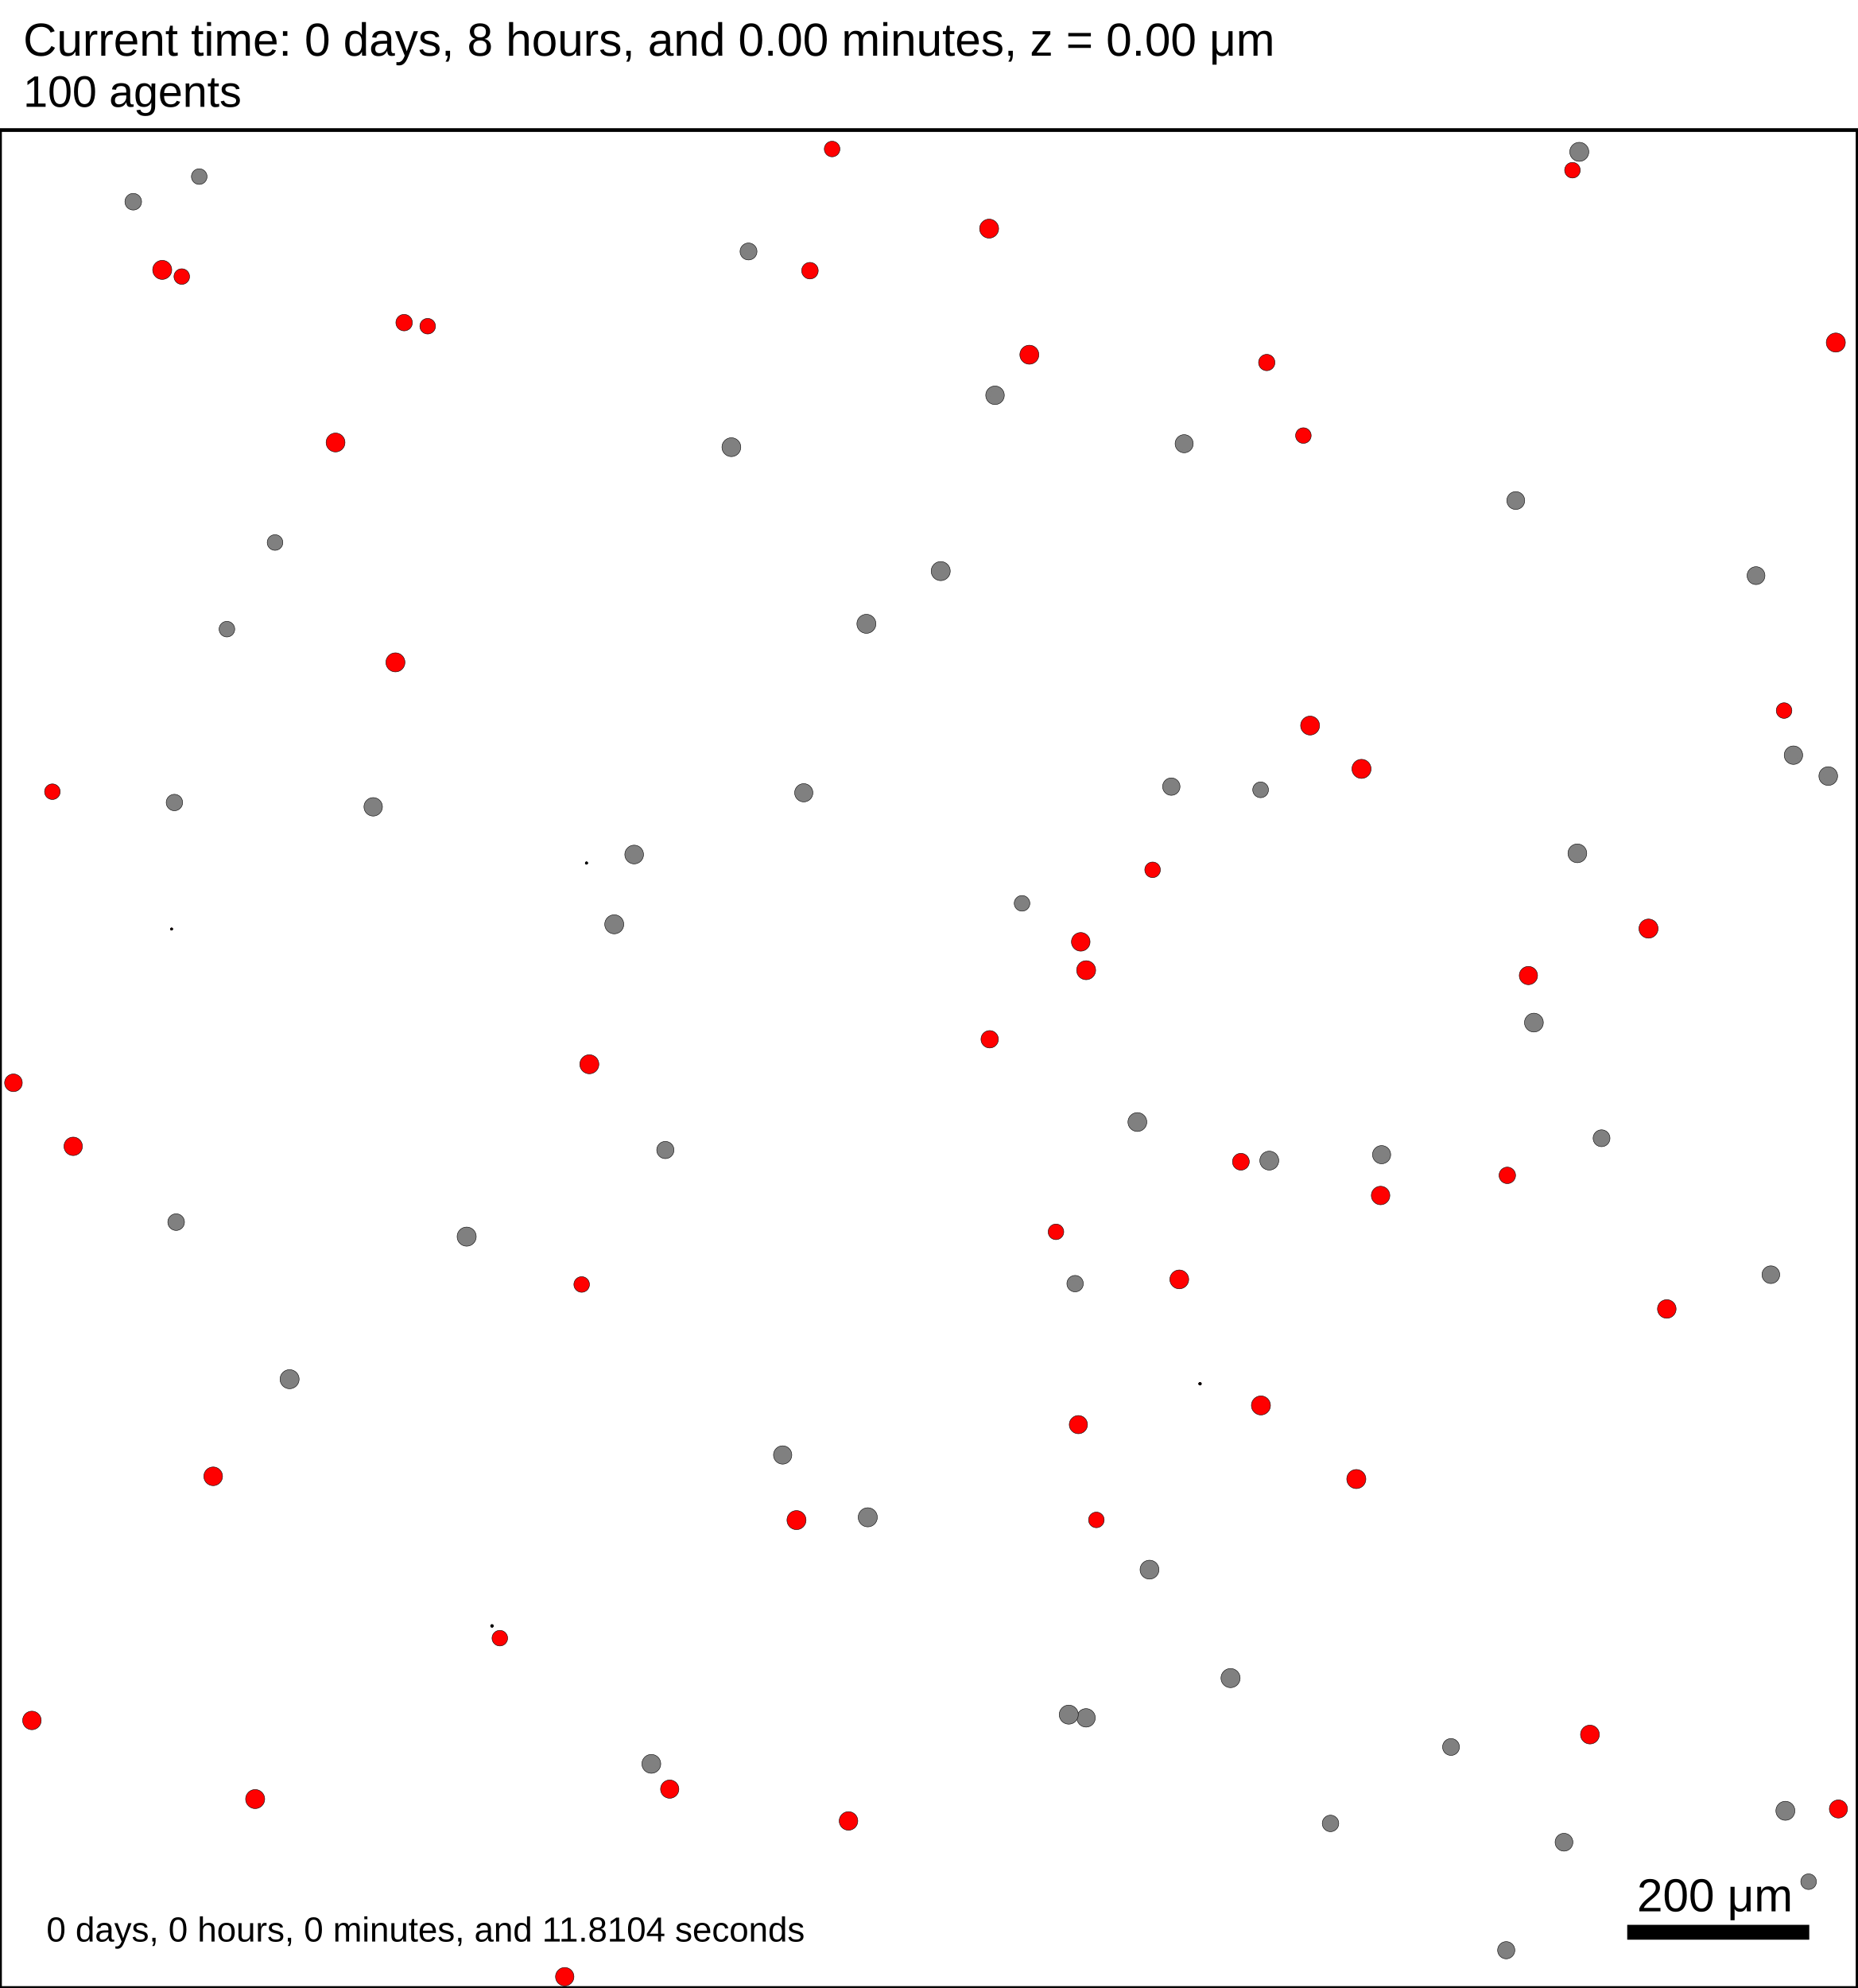
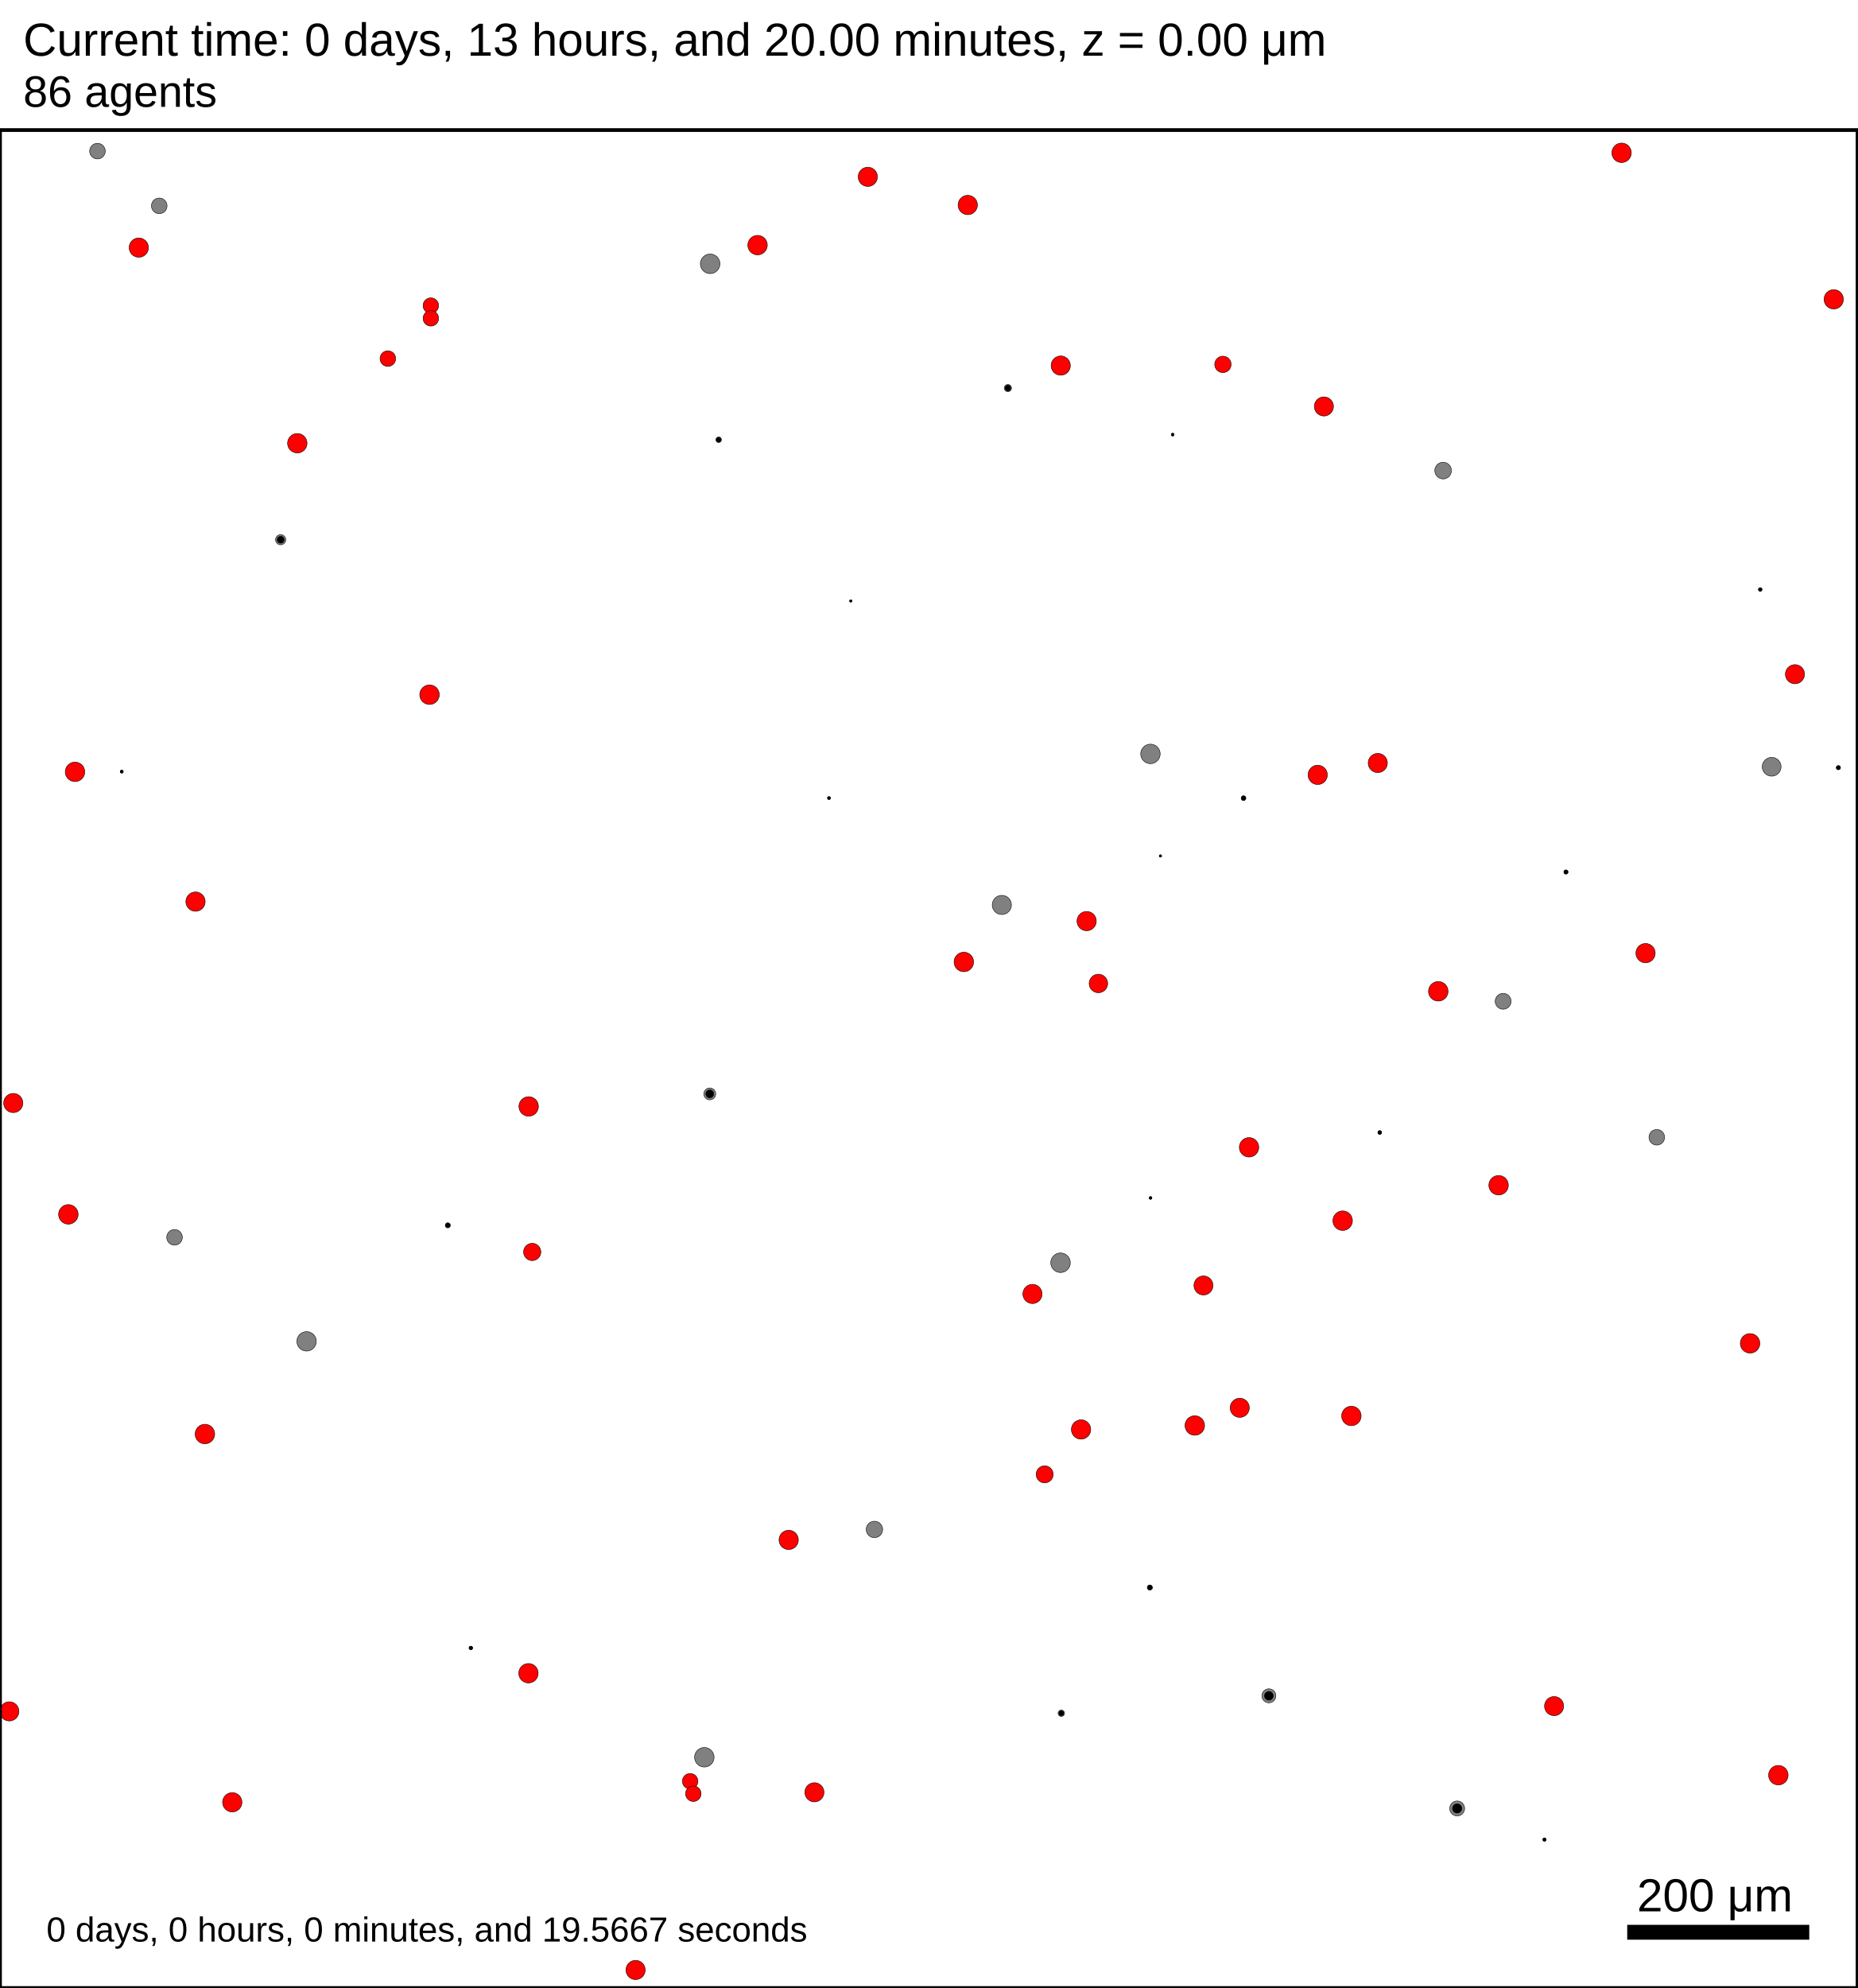
<svg xmlns="http://www.w3.org/2000/svg" version="1.1" width="2000" height="2140" id="svg2">
  <rect x="0" y="0" width="2000" height="2140" stroke-width="4" stroke="white" fill="white" />
  <text x="25" y="60" font-family="Arial" font-size="50" fill="black">
-    Current time: 0 days, 8 hours, and 0.00 minutes, z = 0.00 μm
+    Current time: 0 days, 13 hours, and 20.00 minutes, z = 0.00 μm
  </text>
  <text x="25" y="115" font-family="Arial" font-size="47.5" fill="black">
-    100 agents
+    86 agents
  </text>
  <g id="tissue" transform="translate(0,2140) scale(1,-1)">
    <g id="ECM">
  </g>
    <g id="cells">
      <g id="cell0">
-         <circle cx="1100.41" cy="1167.59" r="8.413" stroke-width="0.5" stroke="black" fill="grey" />
-         <circle cx="1100.41" cy="1167.59" r="5.052" stroke-width="0.5" stroke="grey" fill="grey" />
+         <circle cx="1078.66" cy="1165.88" r="10.325" stroke-width="0.5" stroke="black" fill="grey" />
+         <circle cx="1078.66" cy="1165.88" r="6.24" stroke-width="0.5" stroke="grey" fill="grey" />
      </g>
      <g id="cell1">
-         <circle cx="1698.31" cy="1221.43" r="10.124" stroke-width="0.5" stroke="black" fill="grey" />
-         <circle cx="1698.31" cy="1221.43" r="6.133" stroke-width="0.5" stroke="grey" fill="grey" />
+         <circle cx="1686.02" cy="1201.33" r="2.301" stroke-width="0.5" stroke="black" fill="grey" />
+         <circle cx="1686.02" cy="1201.33" r="2.1" stroke-width="0.5" stroke="black" fill="black" />
      </g>
      <g id="cell2">
-         <circle cx="1071.32" cy="1714.5" r="10" stroke-width="0.5" stroke="black" fill="grey" />
-         <circle cx="1071.32" cy="1714.5" r="6.065" stroke-width="0.5" stroke="grey" fill="grey" />
+         <circle cx="1085.17" cy="1722.26" r="3.88" stroke-width="0.5" stroke="black" fill="grey" />
+         <circle cx="1085.17" cy="1722.26" r="3.086" stroke-width="0.5" stroke="black" fill="black" />
      </g>
      <g id="cell3">
-         <circle cx="1261.13" cy="1293.25" r="9.377" stroke-width="0.5" stroke="black" fill="grey" />
-         <circle cx="1261.13" cy="1293.25" r="5.7" stroke-width="0.5" stroke="grey" fill="grey" />
-       </g>
-       <g id="cell4">
-         <circle cx="842.67" cy="573.789" r="9.865" stroke-width="0.5" stroke="black" fill="grey" />
-         <circle cx="842.67" cy="573.789" r="5.989" stroke-width="0.5" stroke="grey" fill="grey" />
+         <circle cx="1238.66" cy="1328.45" r="10.483" stroke-width="0.5" stroke="black" fill="grey" />
+         <circle cx="1238.66" cy="1328.45" r="6.317" stroke-width="0.5" stroke="grey" fill="grey" />
+       </g>
+       <g id="cell92">
+         <circle cx="1286.42" cy="605.492" r="10.53" stroke-width="0.5" stroke="black" fill="red" />
+         <circle cx="1286.42" cy="605.492" r="6.338" stroke-width="0.5" stroke="red" fill="red" />
      </g>
      <g id="cell5">
-         <circle cx="143.469" cy="1922.85" r="8.968" stroke-width="0.5" stroke="black" fill="grey" />
-         <circle cx="143.469" cy="1922.85" r="5.442" stroke-width="0.5" stroke="grey" fill="grey" />
+         <circle cx="104.936" cy="1977.32" r="8.413" stroke-width="0.5" stroke="black" fill="grey" />
+         <circle cx="104.936" cy="1977.32" r="5.052" stroke-width="0.5" stroke="grey" fill="grey" />
      </g>
      <g id="cell6">
-         <circle cx="716.368" cy="902.056" r="9.273" stroke-width="0.5" stroke="black" fill="grey" />
-         <circle cx="716.368" cy="902.056" r="5.636" stroke-width="0.5" stroke="grey" fill="grey" />
+         <circle cx="764.197" cy="962.468" r="6.41" stroke-width="0.5" stroke="black" fill="grey" />
+         <circle cx="764.197" cy="962.468" r="4.247" stroke-width="0.5" stroke="black" fill="black" />
      </g>
      <g id="cell7">
-         <circle cx="1651.52" cy="1039.22" r="10.151" stroke-width="0.5" stroke="black" fill="grey" />
-         <circle cx="1651.52" cy="1039.22" r="6.148" stroke-width="0.5" stroke="grey" fill="grey" />
+         <circle cx="1618.4" cy="1062.14" r="8.545" stroke-width="0.5" stroke="black" fill="grey" />
+         <circle cx="1618.4" cy="1062.14" r="5.149" stroke-width="0.5" stroke="grey" fill="grey" />
      </g>
      <g id="cell8">
-         <circle cx="1157.55" cy="758.215" r="8.848" stroke-width="0.5" stroke="black" fill="grey" />
-         <circle cx="1157.55" cy="758.215" r="5.363" stroke-width="0.5" stroke="grey" fill="grey" />
+         <circle cx="1141.86" cy="780.703" r="10.527" stroke-width="0.5" stroke="black" fill="grey" />
+         <circle cx="1141.86" cy="780.703" r="6.337" stroke-width="0.5" stroke="grey" fill="grey" />
      </g>
      <g id="cell9">
-         <circle cx="1683.93" cy="156.923" r="9.594" stroke-width="0.5" stroke="black" fill="grey" />
-         <circle cx="1683.93" cy="156.923" r="5.83" stroke-width="0.5" stroke="grey" fill="grey" />
+         <circle cx="1662.9" cy="159.749" r="1.77" stroke-width="0.5" stroke="black" fill="grey" />
+         <circle cx="1662.9" cy="159.749" r="1.716" stroke-width="0.5" stroke="black" fill="black" />
      </g>
      <g id="cell10">
-         <circle cx="187.788" cy="1276.13" r="8.848" stroke-width="0.5" stroke="black" fill="grey" />
-         <circle cx="187.788" cy="1276.13" r="5.363" stroke-width="0.5" stroke="grey" fill="grey" />
+         <circle cx="131.058" cy="1309.42" r="1.631" stroke-width="0.5" stroke="black" fill="grey" />
+         <circle cx="131.058" cy="1309.42" r="1.598" stroke-width="0.5" stroke="black" fill="black" />
      </g>
      <g id="cell11">
-         <circle cx="787.458" cy="1658.63" r="10.151" stroke-width="0.5" stroke="black" fill="grey" />
-         <circle cx="787.458" cy="1658.63" r="6.148" stroke-width="0.5" stroke="grey" fill="grey" />
+         <circle cx="773.771" cy="1666.64" r="3.004" stroke-width="0.5" stroke="black" fill="grey" />
+         <circle cx="773.771" cy="1666.64" r="2.587" stroke-width="0.5" stroke="black" fill="black" />
      </g>
      <g id="cell12">
-         <circle cx="1562.27" cy="259.448" r="9.086" stroke-width="0.5" stroke="black" fill="grey" />
-         <circle cx="1562.27" cy="259.448" r="5.518" stroke-width="0.5" stroke="grey" fill="grey" />
-       </g>
-       <g id="cell13">
-         <circle cx="1700.38" cy="1976.54" r="10.263" stroke-width="0.5" stroke="black" fill="grey" />
-         <circle cx="1700.38" cy="1976.54" r="6.208" stroke-width="0.5" stroke="grey" fill="grey" />
+         <circle cx="1568.9" cy="193.26" r="8.045" stroke-width="0.5" stroke="black" fill="grey" />
+         <circle cx="1568.9" cy="193.26" r="5.008" stroke-width="0.5" stroke="black" fill="black" />
+       </g>
+       <g id="cell96">
+         <circle cx="1548.57" cy="1072.9" r="10.539" stroke-width="0.5" stroke="black" fill="red" />
+         <circle cx="1548.57" cy="1072.9" r="6.342" stroke-width="0.5" stroke="red" fill="red" />
      </g>
      <g id="cell14">
-         <circle cx="1632.01" cy="1601.19" r="9.622" stroke-width="0.5" stroke="black" fill="grey" />
-         <circle cx="1632.01" cy="1601.19" r="5.847" stroke-width="0.5" stroke="grey" fill="grey" />
-       </g>
-       <g id="cell15">
-         <circle cx="1012.85" cy="1525.24" r="10.273" stroke-width="0.5" stroke="black" fill="grey" />
-         <circle cx="1012.85" cy="1525.24" r="6.213" stroke-width="0.5" stroke="grey" fill="grey" />
-       </g>
-       <g id="cell16">
-         <circle cx="244.317" cy="1462.75" r="8.413" stroke-width="0.5" stroke="black" fill="grey" />
-         <circle cx="244.317" cy="1462.75" r="5.052" stroke-width="0.5" stroke="grey" fill="grey" />
-       </g>
-       <g id="cell17">
-         <circle cx="1169.35" cy="290.802" r="9.945" stroke-width="0.5" stroke="black" fill="grey" />
-         <circle cx="1169.35" cy="290.802" r="6.034" stroke-width="0.5" stroke="grey" fill="grey" />
+         <circle cx="1553.78" cy="1633.43" r="8.968" stroke-width="0.5" stroke="black" fill="grey" />
+         <circle cx="1553.78" cy="1633.43" r="5.442" stroke-width="0.5" stroke="grey" fill="grey" />
+       </g>
+       <g id="cell98">
+         <circle cx="1884.27" cy="693.94" r="10.535" stroke-width="0.5" stroke="black" fill="red" />
+         <circle cx="1884.27" cy="693.94" r="6.34" stroke-width="0.5" stroke="red" fill="red" />
+       </g>
+       <g id="cell95">
+         <circle cx="1974.36" cy="1817.79" r="10.431" stroke-width="0.5" stroke="black" fill="red" />
+         <circle cx="1974.36" cy="1817.79" r="6.292" stroke-width="0.5" stroke="red" fill="red" />
+       </g>
+       <g id="cell94">
+         <circle cx="743.081" cy="222.553" r="8.366" stroke-width="0.5" stroke="black" fill="red" />
+         <circle cx="743.081" cy="222.553" r="5.034" stroke-width="0.5" stroke="red" fill="red" />
      </g>
      <g id="cell18">
-         <circle cx="1890.67" cy="1520.36" r="9.622" stroke-width="0.5" stroke="black" fill="grey" />
-         <circle cx="1890.67" cy="1520.36" r="5.847" stroke-width="0.5" stroke="grey" fill="grey" />
+         <circle cx="1895.2" cy="1505.44" r="1.915" stroke-width="0.5" stroke="black" fill="grey" />
+         <circle cx="1895.2" cy="1505.44" r="1.886" stroke-width="0.5" stroke="black" fill="black" />
      </g>
      <g id="cell19">
-         <circle cx="189.649" cy="824.448" r="8.968" stroke-width="0.5" stroke="black" fill="grey" />
-         <circle cx="189.649" cy="824.448" r="5.442" stroke-width="0.5" stroke="grey" fill="grey" />
+         <circle cx="187.929" cy="808.057" r="8.413" stroke-width="0.5" stroke="black" fill="grey" />
+         <circle cx="187.929" cy="808.057" r="5.052" stroke-width="0.5" stroke="grey" fill="grey" />
      </g>
      <g id="cell20">
-         <circle cx="529.729" cy="389.762" r="1.51" stroke-width="0.5" stroke="black" fill="grey" />
-         <circle cx="529.729" cy="389.762" r="1.494" stroke-width="0.5" stroke="black" fill="black" />
+         <circle cx="506.936" cy="366.041" r="1.958" stroke-width="0.5" stroke="black" fill="grey" />
+         <circle cx="506.936" cy="366.041" r="1.865" stroke-width="0.5" stroke="black" fill="black" />
      </g>
      <g id="cell21">
-         <circle cx="1487.54" cy="897.042" r="9.799" stroke-width="0.5" stroke="black" fill="grey" />
-         <circle cx="1487.54" cy="897.042" r="5.951" stroke-width="0.5" stroke="grey" fill="grey" />
+         <circle cx="1485.56" cy="920.913" r="2.035" stroke-width="0.5" stroke="black" fill="grey" />
+         <circle cx="1485.56" cy="920.913" r="1.984" stroke-width="0.5" stroke="black" fill="black" />
      </g>
      <g id="cell22">
-         <circle cx="1150.72" cy="294.266" r="10.263" stroke-width="0.5" stroke="black" fill="grey" />
-         <circle cx="1150.72" cy="294.266" r="6.208" stroke-width="0.5" stroke="grey" fill="grey" />
-       </g>
-       <g id="cell23">
-         <circle cx="682.796" cy="1220.14" r="10.081" stroke-width="0.5" stroke="black" fill="grey" />
-         <circle cx="682.796" cy="1220.14" r="6.11" stroke-width="0.5" stroke="grey" fill="grey" />
+         <circle cx="1142.7" cy="295.776" r="3.457" stroke-width="0.5" stroke="black" fill="grey" />
+         <circle cx="1142.7" cy="295.776" r="2.663" stroke-width="0.5" stroke="black" fill="black" />
+       </g>
+       <g id="cell90">
+         <circle cx="1182.64" cy="1081.33" r="9.982" stroke-width="0.5" stroke="black" fill="red" />
+         <circle cx="1182.64" cy="1081.33" r="6.055" stroke-width="0.5" stroke="red" fill="red" />
      </g>
      <g id="cell24">
-         <circle cx="1237.65" cy="450.336" r="10.176" stroke-width="0.5" stroke="black" fill="grey" />
-         <circle cx="1237.65" cy="450.336" r="6.162" stroke-width="0.5" stroke="grey" fill="grey" />
+         <circle cx="1238.02" cy="431.104" r="2.801" stroke-width="0.5" stroke="black" fill="grey" />
+         <circle cx="1238.02" cy="431.104" r="2.551" stroke-width="0.5" stroke="black" fill="black" />
      </g>
      <g id="cell25">
-         <circle cx="805.919" cy="1869.3" r="9.125" stroke-width="0.5" stroke="black" fill="grey" />
-         <circle cx="805.919" cy="1869.3" r="5.543" stroke-width="0.5" stroke="grey" fill="grey" />
-       </g>
-       <g id="cell26">
-         <circle cx="1366.62" cy="890.638" r="10.2" stroke-width="0.5" stroke="black" fill="grey" />
-         <circle cx="1366.62" cy="890.638" r="6.174" stroke-width="0.5" stroke="grey" fill="grey" />
+         <circle cx="764.596" cy="1856.02" r="10.537" stroke-width="0.5" stroke="black" fill="grey" />
+         <circle cx="764.596" cy="1856.02" r="6.341" stroke-width="0.5" stroke="grey" fill="grey" />
+       </g>
+       <g id="cell93">
+         <circle cx="463.877" cy="1811.01" r="8.366" stroke-width="0.5" stroke="black" fill="red" />
+         <circle cx="463.877" cy="1811.01" r="5.034" stroke-width="0.5" stroke="red" fill="red" />
      </g>
      <g id="cell27">
-         <circle cx="1224.59" cy="932.168" r="10.163" stroke-width="0.5" stroke="black" fill="grey" />
-         <circle cx="1224.59" cy="932.168" r="6.155" stroke-width="0.5" stroke="grey" fill="grey" />
-       </g>
-       <g id="cell28">
-         <circle cx="1432.53" cy="177.163" r="8.888" stroke-width="0.5" stroke="black" fill="grey" />
-         <circle cx="1432.53" cy="177.163" r="5.39" stroke-width="0.5" stroke="grey" fill="grey" />
+         <circle cx="1238.77" cy="850.47" r="1.453" stroke-width="0.5" stroke="black" fill="grey" />
+         <circle cx="1238.77" cy="850.47" r="1.448" stroke-width="0.5" stroke="black" fill="black" />
+       </g>
+       <g id="cell89">
+         <circle cx="210.516" cy="1169.44" r="10.41" stroke-width="0.5" stroke="black" fill="red" />
+         <circle cx="210.516" cy="1169.44" r="6.282" stroke-width="0.5" stroke="red" fill="red" />
      </g>
      <g id="cell29">
-         <circle cx="1930.97" cy="1327.09" r="9.945" stroke-width="0.5" stroke="black" fill="grey" />
-         <circle cx="1930.97" cy="1327.09" r="6.034" stroke-width="0.5" stroke="grey" fill="grey" />
+         <circle cx="1907.52" cy="1314.61" r="10.124" stroke-width="0.5" stroke="black" fill="grey" />
+         <circle cx="1907.52" cy="1314.61" r="6.133" stroke-width="0.5" stroke="grey" fill="grey" />
      </g>
      <g id="cell30">
-         <circle cx="1324.91" cy="333.613" r="10.308" stroke-width="0.5" stroke="black" fill="grey" />
-         <circle cx="1324.91" cy="333.613" r="6.231" stroke-width="0.5" stroke="grey" fill="grey" />
+         <circle cx="1366.18" cy="314.534" r="7.531" stroke-width="0.5" stroke="black" fill="grey" />
+         <circle cx="1366.18" cy="314.534" r="4.731" stroke-width="0.5" stroke="black" fill="black" />
      </g>
      <g id="cell31">
-         <circle cx="701.269" cy="241.287" r="10.163" stroke-width="0.5" stroke="black" fill="grey" />
-         <circle cx="701.269" cy="241.287" r="6.155" stroke-width="0.5" stroke="grey" fill="grey" />
-       </g>
-       <g id="cell32">
-         <circle cx="631.476" cy="1210.96" r="1.331" stroke-width="0.5" stroke="black" fill="grey" />
-         <circle cx="631.476" cy="1210.96" r="1.322" stroke-width="0.5" stroke="black" fill="black" />
-       </g>
-       <g id="cell33">
-         <circle cx="661.354" cy="1145.03" r="10.253" stroke-width="0.5" stroke="black" fill="grey" />
-         <circle cx="661.354" cy="1145.03" r="6.203" stroke-width="0.5" stroke="grey" fill="grey" />
+         <circle cx="758.339" cy="248.38" r="10.507" stroke-width="0.5" stroke="black" fill="grey" />
+         <circle cx="758.339" cy="248.38" r="6.328" stroke-width="0.5" stroke="grey" fill="grey" />
+       </g>
+       <g id="cell86">
+         <circle cx="573.021" cy="792.33" r="9.308" stroke-width="0.5" stroke="black" fill="red" />
+         <circle cx="573.021" cy="792.33" r="5.657" stroke-width="0.5" stroke="red" fill="red" />
+       </g>
+       <g id="cell88">
+         <circle cx="250.078" cy="199.91" r="10.431" stroke-width="0.5" stroke="black" fill="red" />
+         <circle cx="250.078" cy="199.91" r="6.292" stroke-width="0.5" stroke="red" fill="red" />
      </g>
      <g id="cell34">
-         <circle cx="865.394" cy="1286.61" r="9.822" stroke-width="0.5" stroke="black" fill="grey" />
-         <circle cx="865.394" cy="1286.61" r="5.964" stroke-width="0.5" stroke="grey" fill="grey" />
-       </g>
-       <g id="cell35">
-         <circle cx="1922.29" cy="190.77" r="10.233" stroke-width="0.5" stroke="black" fill="grey" />
-         <circle cx="1922.29" cy="190.77" r="6.192" stroke-width="0.5" stroke="grey" fill="grey" />
-       </g>
-       <g id="cell36">
-         <circle cx="401.815" cy="1271.48" r="9.945" stroke-width="0.5" stroke="black" fill="grey" />
-         <circle cx="401.815" cy="1271.48" r="6.034" stroke-width="0.5" stroke="grey" fill="grey" />
+         <circle cx="892.533" cy="1280.93" r="1.588" stroke-width="0.5" stroke="black" fill="grey" />
+         <circle cx="892.533" cy="1280.93" r="1.571" stroke-width="0.5" stroke="black" fill="black" />
+       </g>
+       <g id="cell91">
+         <circle cx="80.763" cy="1309.13" r="10.521" stroke-width="0.5" stroke="black" fill="red" />
+         <circle cx="80.763" cy="1309.13" r="6.334" stroke-width="0.5" stroke="red" fill="red" />
+       </g>
+       <g id="cell87">
+         <circle cx="1445.62" cy="825.981" r="10.53" stroke-width="0.5" stroke="black" fill="red" />
+         <circle cx="1445.62" cy="825.981" r="6.338" stroke-width="0.5" stroke="red" fill="red" />
      </g>
      <g id="cell37">
-         <circle cx="1968.44" cy="1304.58" r="10.081" stroke-width="0.5" stroke="black" fill="grey" />
-         <circle cx="1968.44" cy="1304.58" r="6.11" stroke-width="0.5" stroke="grey" fill="grey" />
+         <circle cx="1979.36" cy="1313.64" r="2.248" stroke-width="0.5" stroke="black" fill="grey" />
+         <circle cx="1979.36" cy="1313.64" r="2.173" stroke-width="0.5" stroke="black" fill="black" />
      </g>
      <g id="cell38">
-         <circle cx="502.451" cy="808.834" r="10.291" stroke-width="0.5" stroke="black" fill="grey" />
-         <circle cx="502.451" cy="808.834" r="6.222" stroke-width="0.5" stroke="grey" fill="grey" />
+         <circle cx="482.131" cy="820.979" r="2.738" stroke-width="0.5" stroke="black" fill="grey" />
+         <circle cx="482.131" cy="820.979" r="2.531" stroke-width="0.5" stroke="black" fill="black" />
      </g>
      <g id="cell39">
-         <circle cx="934.311" cy="506.681" r="10.3" stroke-width="0.5" stroke="black" fill="grey" />
-         <circle cx="934.311" cy="506.681" r="6.227" stroke-width="0.5" stroke="grey" fill="grey" />
+         <circle cx="941.484" cy="493.613" r="8.848" stroke-width="0.5" stroke="black" fill="grey" />
+         <circle cx="941.484" cy="493.613" r="5.363" stroke-width="0.5" stroke="grey" fill="grey" />
      </g>
      <g id="cell40">
-         <circle cx="311.803" cy="655.356" r="10.273" stroke-width="0.5" stroke="black" fill="grey" />
-         <circle cx="311.803" cy="655.356" r="6.213" stroke-width="0.5" stroke="grey" fill="grey" />
+         <circle cx="330.083" cy="696.086" r="10.457" stroke-width="0.5" stroke="black" fill="grey" />
+         <circle cx="330.083" cy="696.086" r="6.305" stroke-width="0.5" stroke="grey" fill="grey" />
      </g>
      <g id="cell41">
-         <circle cx="1357.27" cy="1289.8" r="8.483" stroke-width="0.5" stroke="black" fill="grey" />
-         <circle cx="1357.27" cy="1289.8" r="5.103" stroke-width="0.5" stroke="grey" fill="grey" />
+         <circle cx="1338.88" cy="1280.85" r="2.551" stroke-width="0.5" stroke="black" fill="grey" />
+         <circle cx="1338.88" cy="1280.85" r="2.408" stroke-width="0.5" stroke="black" fill="black" />
      </g>
      <g id="cell42">
-         <circle cx="296.111" cy="1556.01" r="8.413" stroke-width="0.5" stroke="black" fill="grey" />
-         <circle cx="296.111" cy="1556.01" r="5.052" stroke-width="0.5" stroke="grey" fill="grey" />
-       </g>
-       <g id="cell43">
-         <circle cx="1906.63" cy="767.855" r="9.536" stroke-width="0.5" stroke="black" fill="grey" />
-         <circle cx="1906.63" cy="767.855" r="5.796" stroke-width="0.5" stroke="grey" fill="grey" />
-       </g>
-       <g id="cell44">
-         <circle cx="1621.72" cy="40.677" r="9.273" stroke-width="0.5" stroke="black" fill="grey" />
-         <circle cx="1621.72" cy="40.677" r="5.636" stroke-width="0.5" stroke="grey" fill="grey" />
+         <circle cx="302.177" cy="1559.02" r="5.489" stroke-width="0.5" stroke="black" fill="grey" />
+         <circle cx="302.177" cy="1559.02" r="3.731" stroke-width="0.5" stroke="black" fill="black" />
+       </g>
+       <g id="cell84">
+         <circle cx="14.282" cy="952.652" r="10.354" stroke-width="0.5" stroke="black" fill="red" />
+         <circle cx="14.282" cy="952.652" r="6.255" stroke-width="0.5" stroke="red" fill="red" />
+       </g>
+       <g id="cell85">
+         <circle cx="1418.75" cy="1305.89" r="10.416" stroke-width="0.5" stroke="black" fill="red" />
+         <circle cx="1418.75" cy="1305.89" r="6.285" stroke-width="0.5" stroke="red" fill="red" />
      </g>
      <g id="cell45">
-         <circle cx="1274.96" cy="1662.36" r="9.752" stroke-width="0.5" stroke="black" fill="grey" />
-         <circle cx="1274.96" cy="1662.36" r="5.923" stroke-width="0.5" stroke="grey" fill="grey" />
+         <circle cx="1262.55" cy="1672.15" r="1.494" stroke-width="0.5" stroke="black" fill="grey" />
+         <circle cx="1262.55" cy="1672.15" r="1.484" stroke-width="0.5" stroke="black" fill="black" />
      </g>
      <g id="cell46">
-         <circle cx="214.518" cy="1949.91" r="8.413" stroke-width="0.5" stroke="black" fill="grey" />
-         <circle cx="214.518" cy="1949.91" r="5.052" stroke-width="0.5" stroke="grey" fill="grey" />
+         <circle cx="171.458" cy="1918.41" r="8.413" stroke-width="0.5" stroke="black" fill="grey" />
+         <circle cx="171.458" cy="1918.41" r="5.052" stroke-width="0.5" stroke="grey" fill="grey" />
      </g>
      <g id="cell47">
-         <circle cx="1724.35" cy="914.727" r="9.086" stroke-width="0.5" stroke="black" fill="grey" />
-         <circle cx="1724.35" cy="914.727" r="5.518" stroke-width="0.5" stroke="grey" fill="grey" />
-       </g>
-       <g id="cell48">
-         <circle cx="1947.29" cy="114.442" r="8.413" stroke-width="0.5" stroke="black" fill="grey" />
-         <circle cx="1947.29" cy="114.442" r="5.052" stroke-width="0.5" stroke="grey" fill="grey" />
+         <circle cx="1783.83" cy="915.755" r="8.413" stroke-width="0.5" stroke="black" fill="grey" />
+         <circle cx="1783.83" cy="915.755" r="5.052" stroke-width="0.5" stroke="grey" fill="grey" />
+       </g>
+       <g id="cell97">
+         <circle cx="876.865" cy="210.652" r="10.332" stroke-width="0.5" stroke="black" fill="red" />
+         <circle cx="876.865" cy="210.652" r="6.244" stroke-width="0.5" stroke="red" fill="red" />
      </g>
      <g id="cell49">
-         <circle cx="932.838" cy="1468.48" r="10.243" stroke-width="0.5" stroke="black" fill="grey" />
-         <circle cx="932.838" cy="1468.48" r="6.197" stroke-width="0.5" stroke="grey" fill="grey" />
+         <circle cx="916.039" cy="1493.1" r="1.251" stroke-width="0.5" stroke="black" fill="grey" />
+         <circle cx="916.039" cy="1493.1" r="1.245" stroke-width="0.5" stroke="black" fill="black" />
      </g>
      <g id="cell50">
-         <circle cx="78.818" cy="906.031" r="9.945" stroke-width="0.5" stroke="black" fill="red" />
-         <circle cx="78.818" cy="906.031" r="6.034" stroke-width="0.5" stroke="red" fill="red" />
+         <circle cx="73.603" cy="832.785" r="10.537" stroke-width="0.5" stroke="black" fill="red" />
+         <circle cx="73.603" cy="832.785" r="6.341" stroke-width="0.5" stroke="red" fill="red" />
      </g>
      <g id="cell51">
-         <circle cx="1979.38" cy="192.716" r="9.776" stroke-width="0.5" stroke="black" fill="red" />
-         <circle cx="1979.38" cy="192.716" r="5.937" stroke-width="0.5" stroke="red" fill="red" />
+         <circle cx="1914.71" cy="229.085" r="10.525" stroke-width="0.5" stroke="black" fill="red" />
+         <circle cx="1914.71" cy="229.085" r="6.336" stroke-width="0.5" stroke="red" fill="red" />
      </g>
      <g id="cell52">
-         <circle cx="634.544" cy="994.368" r="10.273" stroke-width="0.5" stroke="black" fill="red" />
-         <circle cx="634.544" cy="994.368" r="6.213" stroke-width="0.5" stroke="red" fill="red" />
+         <circle cx="569.221" cy="948.95" r="10.507" stroke-width="0.5" stroke="black" fill="red" />
+         <circle cx="569.221" cy="948.95" r="6.328" stroke-width="0.5" stroke="red" fill="red" />
      </g>
      <g id="cell53">
-         <circle cx="1357.61" cy="627.104" r="10.282" stroke-width="0.5" stroke="black" fill="red" />
-         <circle cx="1357.61" cy="627.104" r="6.218" stroke-width="0.5" stroke="red" fill="red" />
+         <circle cx="1334.81" cy="624.558" r="10.332" stroke-width="0.5" stroke="black" fill="red" />
+         <circle cx="1334.81" cy="624.558" r="6.244" stroke-width="0.5" stroke="red" fill="red" />
      </g>
      <g id="cell54">
-         <circle cx="872.052" cy="1848.63" r="8.928" stroke-width="0.5" stroke="black" fill="red" />
-         <circle cx="872.052" cy="1848.63" r="5.416" stroke-width="0.5" stroke="red" fill="red" />
+         <circle cx="815.646" cy="1876.14" r="10.507" stroke-width="0.5" stroke="black" fill="red" />
+         <circle cx="815.646" cy="1876.14" r="6.328" stroke-width="0.5" stroke="red" fill="red" />
      </g>
      <g id="cell55">
-         <circle cx="425.748" cy="1426.99" r="10.273" stroke-width="0.5" stroke="black" fill="red" />
-         <circle cx="425.748" cy="1426.99" r="6.213" stroke-width="0.5" stroke="red" fill="red" />
+         <circle cx="462.454" cy="1392.18" r="10.537" stroke-width="0.5" stroke="black" fill="red" />
+         <circle cx="462.454" cy="1392.18" r="6.341" stroke-width="0.5" stroke="red" fill="red" />
      </g>
      <g id="cell56">
-         <circle cx="1108.28" cy="1758.18" r="10.243" stroke-width="0.5" stroke="black" fill="red" />
-         <circle cx="1108.28" cy="1758.18" r="6.197" stroke-width="0.5" stroke="red" fill="red" />
+         <circle cx="1142.07" cy="1746.45" r="10.381" stroke-width="0.5" stroke="black" fill="red" />
+         <circle cx="1142.07" cy="1746.45" r="6.268" stroke-width="0.5" stroke="red" fill="red" />
      </g>
      <g id="cell57">
-         <circle cx="1065.58" cy="1021.27" r="9.377" stroke-width="0.5" stroke="black" fill="red" />
-         <circle cx="1065.58" cy="1021.27" r="5.7" stroke-width="0.5" stroke="red" fill="red" />
-       </g>
-       <g id="cell58">
-         <circle cx="195.708" cy="1842.28" r="8.413" stroke-width="0.5" stroke="black" fill="red" />
-         <circle cx="195.708" cy="1842.28" r="5.052" stroke-width="0.5" stroke="red" fill="red" />
+         <circle cx="1037.75" cy="1104.49" r="10.533" stroke-width="0.5" stroke="black" fill="red" />
+         <circle cx="1037.75" cy="1104.49" r="6.339" stroke-width="0.5" stroke="red" fill="red" />
+       </g>
+       <g id="cell99">
+         <circle cx="934.362" cy="1949.66" r="10.375" stroke-width="0.5" stroke="black" fill="red" />
+         <circle cx="934.362" cy="1949.66" r="6.265" stroke-width="0.5" stroke="red" fill="red" />
      </g>
      <g id="cell59">
-         <circle cx="174.662" cy="1849.49" r="10.282" stroke-width="0.5" stroke="black" fill="red" />
-         <circle cx="174.662" cy="1849.49" r="6.218" stroke-width="0.5" stroke="red" fill="red" />
+         <circle cx="149.447" cy="1873.46" r="10.41" stroke-width="0.5" stroke="black" fill="red" />
+         <circle cx="149.447" cy="1873.46" r="6.282" stroke-width="0.5" stroke="red" fill="red" />
      </g>
      <g id="cell60">
-         <circle cx="608.039" cy="12.18" r="9.926" stroke-width="0.5" stroke="black" fill="red" />
-         <circle cx="608.039" cy="12.18" r="6.024" stroke-width="0.5" stroke="red" fill="red" />
+         <circle cx="684.321" cy="19.414" r="10.375" stroke-width="0.5" stroke="black" fill="red" />
+         <circle cx="684.321" cy="19.414" r="6.265" stroke-width="0.5" stroke="red" fill="red" />
      </g>
      <g id="cell61">
-         <circle cx="1711.86" cy="272.827" r="10.163" stroke-width="0.5" stroke="black" fill="red" />
-         <circle cx="1711.86" cy="272.827" r="6.155" stroke-width="0.5" stroke="red" fill="red" />
+         <circle cx="1673.28" cy="303.432" r="10.325" stroke-width="0.5" stroke="black" fill="red" />
+         <circle cx="1673.28" cy="303.432" r="6.24" stroke-width="0.5" stroke="red" fill="red" />
      </g>
      <g id="cell62">
-         <circle cx="1403.32" cy="1671.13" r="8.413" stroke-width="0.5" stroke="black" fill="red" />
-         <circle cx="1403.32" cy="1671.13" r="5.052" stroke-width="0.5" stroke="red" fill="red" />
+         <circle cx="1425.42" cy="1702.47" r="10.317" stroke-width="0.5" stroke="black" fill="red" />
+         <circle cx="1425.42" cy="1702.47" r="6.236" stroke-width="0.5" stroke="red" fill="red" />
      </g>
      <g id="cell63">
-         <circle cx="538.151" cy="376.595" r="8.413" stroke-width="0.5" stroke="black" fill="red" />
-         <circle cx="538.151" cy="376.595" r="5.052" stroke-width="0.5" stroke="red" fill="red" />
+         <circle cx="568.985" cy="338.841" r="10.473" stroke-width="0.5" stroke="black" fill="red" />
+         <circle cx="568.985" cy="338.841" r="6.312" stroke-width="0.5" stroke="red" fill="red" />
      </g>
      <g id="cell64">
-         <circle cx="1163.62" cy="1126.15" r="10.034" stroke-width="0.5" stroke="black" fill="red" />
-         <circle cx="1163.62" cy="1126.15" r="6.084" stroke-width="0.5" stroke="red" fill="red" />
+         <circle cx="1169.98" cy="1148.48" r="10.405" stroke-width="0.5" stroke="black" fill="red" />
+         <circle cx="1169.98" cy="1148.48" r="6.28" stroke-width="0.5" stroke="red" fill="red" />
      </g>
      <g id="cell65">
-         <circle cx="361.276" cy="1663.67" r="10.188" stroke-width="0.5" stroke="black" fill="red" />
-         <circle cx="361.276" cy="1663.67" r="6.168" stroke-width="0.5" stroke="red" fill="red" />
+         <circle cx="320.097" cy="1662.87" r="10.486" stroke-width="0.5" stroke="black" fill="red" />
+         <circle cx="320.097" cy="1662.87" r="6.319" stroke-width="0.5" stroke="red" fill="red" />
      </g>
      <g id="cell66">
-         <circle cx="34.359" cy="288.019" r="10" stroke-width="0.5" stroke="black" fill="red" />
-         <circle cx="34.359" cy="288.019" r="6.065" stroke-width="0.5" stroke="red" fill="red" />
+         <circle cx="10.036" cy="297.779" r="10.347" stroke-width="0.5" stroke="black" fill="red" />
+         <circle cx="10.036" cy="297.779" r="6.251" stroke-width="0.5" stroke="red" fill="red" />
      </g>
      <g id="cell67">
-         <circle cx="1180.44" cy="503.888" r="8.413" stroke-width="0.5" stroke="black" fill="red" />
-         <circle cx="1180.44" cy="503.888" r="5.052" stroke-width="0.5" stroke="red" fill="red" />
+         <circle cx="1124.78" cy="552.923" r="9.2" stroke-width="0.5" stroke="black" fill="red" />
+         <circle cx="1124.78" cy="552.923" r="5.59" stroke-width="0.5" stroke="red" fill="red" />
      </g>
      <g id="cell68">
-         <circle cx="1460.32" cy="547.857" r="10.3" stroke-width="0.5" stroke="black" fill="red" />
-         <circle cx="1460.32" cy="547.857" r="6.227" stroke-width="0.5" stroke="red" fill="red" />
+         <circle cx="1455.02" cy="615.788" r="10.501" stroke-width="0.5" stroke="black" fill="red" />
+         <circle cx="1455.02" cy="615.788" r="6.325" stroke-width="0.5" stroke="red" fill="red" />
      </g>
      <g id="cell69">
-         <circle cx="857.576" cy="503.668" r="10.282" stroke-width="0.5" stroke="black" fill="red" />
-         <circle cx="857.576" cy="503.668" r="6.218" stroke-width="0.5" stroke="red" fill="red" />
+         <circle cx="849.16" cy="482.361" r="10.41" stroke-width="0.5" stroke="black" fill="red" />
+         <circle cx="849.16" cy="482.361" r="6.282" stroke-width="0.5" stroke="red" fill="red" />
      </g>
      <g id="cell70">
-         <circle cx="1136.94" cy="813.972" r="8.413" stroke-width="0.5" stroke="black" fill="red" />
-         <circle cx="1136.94" cy="813.972" r="5.052" stroke-width="0.5" stroke="red" fill="red" />
+         <circle cx="1111.65" cy="747.128" r="10.361" stroke-width="0.5" stroke="black" fill="red" />
+         <circle cx="1111.65" cy="747.128" r="6.258" stroke-width="0.5" stroke="red" fill="red" />
      </g>
      <g id="cell71">
-         <circle cx="1774.93" cy="1140.4" r="10.317" stroke-width="0.5" stroke="black" fill="red" />
-         <circle cx="1774.93" cy="1140.4" r="6.236" stroke-width="0.5" stroke="red" fill="red" />
+         <circle cx="1771.74" cy="1113.99" r="10.41" stroke-width="0.5" stroke="black" fill="red" />
+         <circle cx="1771.74" cy="1113.99" r="6.282" stroke-width="0.5" stroke="red" fill="red" />
      </g>
      <g id="cell72">
-         <circle cx="460.477" cy="1788.85" r="8.413" stroke-width="0.5" stroke="black" fill="red" />
-         <circle cx="460.477" cy="1788.85" r="5.052" stroke-width="0.5" stroke="red" fill="red" />
+         <circle cx="417.593" cy="1753.98" r="8.413" stroke-width="0.5" stroke="black" fill="red" />
+         <circle cx="417.593" cy="1753.98" r="5.052" stroke-width="0.5" stroke="red" fill="red" />
      </g>
      <g id="cell73">
-         <circle cx="1336.04" cy="889.433" r="9.086" stroke-width="0.5" stroke="black" fill="red" />
-         <circle cx="1336.04" cy="889.433" r="5.518" stroke-width="0.5" stroke="red" fill="red" />
+         <circle cx="1344.84" cy="904.965" r="10.48" stroke-width="0.5" stroke="black" fill="red" />
+         <circle cx="1344.84" cy="904.965" r="6.315" stroke-width="0.5" stroke="red" fill="red" />
      </g>
      <g id="cell74">
-         <circle cx="1693.02" cy="1956.78" r="8.413" stroke-width="0.5" stroke="black" fill="red" />
-         <circle cx="1693.02" cy="1956.78" r="5.052" stroke-width="0.5" stroke="red" fill="red" />
+         <circle cx="1745.94" cy="1975.51" r="10.489" stroke-width="0.5" stroke="black" fill="red" />
+         <circle cx="1745.94" cy="1975.51" r="6.32" stroke-width="0.5" stroke="red" fill="red" />
      </g>
      <g id="cell75">
-         <circle cx="229.525" cy="550.81" r="10.081" stroke-width="0.5" stroke="black" fill="red" />
-         <circle cx="229.525" cy="550.81" r="6.11" stroke-width="0.5" stroke="red" fill="red" />
+         <circle cx="220.629" cy="596.319" r="10.539" stroke-width="0.5" stroke="black" fill="red" />
+         <circle cx="220.629" cy="596.319" r="6.342" stroke-width="0.5" stroke="red" fill="red" />
      </g>
      <g id="cell76">
-         <circle cx="1622.9" cy="874.777" r="8.888" stroke-width="0.5" stroke="black" fill="red" />
-         <circle cx="1622.9" cy="874.777" r="5.39" stroke-width="0.5" stroke="red" fill="red" />
+         <circle cx="1613.52" cy="864.143" r="10.501" stroke-width="0.5" stroke="black" fill="red" />
+         <circle cx="1613.52" cy="864.143" r="6.325" stroke-width="0.5" stroke="red" fill="red" />
      </g>
      <g id="cell77">
-         <circle cx="1363.88" cy="1749.77" r="8.808" stroke-width="0.5" stroke="black" fill="red" />
-         <circle cx="1363.88" cy="1749.77" r="5.336" stroke-width="0.5" stroke="red" fill="red" />
+         <circle cx="1316.69" cy="1747.74" r="8.848" stroke-width="0.5" stroke="black" fill="red" />
+         <circle cx="1316.69" cy="1747.74" r="5.363" stroke-width="0.5" stroke="red" fill="red" />
      </g>
      <g id="cell78">
-         <circle cx="1161.06" cy="606.448" r="9.822" stroke-width="0.5" stroke="black" fill="red" />
-         <circle cx="1161.06" cy="606.448" r="5.964" stroke-width="0.5" stroke="red" fill="red" />
+         <circle cx="1163.96" cy="601.219" r="10.435" stroke-width="0.5" stroke="black" fill="red" />
+         <circle cx="1163.96" cy="601.219" r="6.295" stroke-width="0.5" stroke="red" fill="red" />
      </g>
      <g id="cell79">
-         <circle cx="1920.88" cy="1375.11" r="8.413" stroke-width="0.5" stroke="black" fill="red" />
-         <circle cx="1920.88" cy="1375.11" r="5.052" stroke-width="0.5" stroke="red" fill="red" />
+         <circle cx="1932.61" cy="1414.23" r="10.317" stroke-width="0.5" stroke="black" fill="red" />
+         <circle cx="1932.61" cy="1414.23" r="6.236" stroke-width="0.5" stroke="red" fill="red" />
      </g>
      <g id="cell80">
-         <circle cx="1465.91" cy="1312.33" r="10.308" stroke-width="0.5" stroke="black" fill="red" />
-         <circle cx="1465.91" cy="1312.33" r="6.231" stroke-width="0.5" stroke="red" fill="red" />
+         <circle cx="1483.44" cy="1318.66" r="10.354" stroke-width="0.5" stroke="black" fill="red" />
+         <circle cx="1483.44" cy="1318.66" r="6.255" stroke-width="0.5" stroke="red" fill="red" />
      </g>
      <g id="cell81">
-         <circle cx="1064.97" cy="1893.88" r="10.253" stroke-width="0.5" stroke="black" fill="red" />
-         <circle cx="1064.97" cy="1893.88" r="6.203" stroke-width="0.5" stroke="red" fill="red" />
+         <circle cx="1041.96" cy="1919.33" r="10.44" stroke-width="0.5" stroke="black" fill="red" />
+         <circle cx="1041.96" cy="1919.33" r="6.297" stroke-width="0.5" stroke="red" fill="red" />
      </g>
      <g id="cell82">
-         <circle cx="1269.72" cy="762.779" r="10.163" stroke-width="0.5" stroke="black" fill="red" />
-         <circle cx="1269.72" cy="762.779" r="6.155" stroke-width="0.5" stroke="red" fill="red" />
+         <circle cx="1295.75" cy="756.245" r="10.263" stroke-width="0.5" stroke="black" fill="red" />
+         <circle cx="1295.75" cy="756.245" r="6.208" stroke-width="0.5" stroke="red" fill="red" />
      </g>
      <g id="cell83">
-         <circle cx="1240.98" cy="1203.68" r="8.413" stroke-width="0.5" stroke="black" fill="red" />
-         <circle cx="1240.98" cy="1203.68" r="5.052" stroke-width="0.5" stroke="red" fill="red" />
-       </g>
-       <g id="cell84">
-         <circle cx="14.478" cy="974.402" r="9.536" stroke-width="0.5" stroke="black" fill="red" />
-         <circle cx="14.478" cy="974.402" r="5.796" stroke-width="0.5" stroke="red" fill="red" />
-       </g>
-       <g id="cell85">
-         <circle cx="1410.56" cy="1358.95" r="10.211" stroke-width="0.5" stroke="black" fill="red" />
-         <circle cx="1410.56" cy="1358.95" r="6.18" stroke-width="0.5" stroke="red" fill="red" />
-       </g>
-       <g id="cell86">
-         <circle cx="626.284" cy="757.324" r="8.413" stroke-width="0.5" stroke="black" fill="red" />
-         <circle cx="626.284" cy="757.324" r="5.052" stroke-width="0.5" stroke="red" fill="red" />
-       </g>
-       <g id="cell87">
-         <circle cx="1486.44" cy="853.09" r="9.982" stroke-width="0.5" stroke="black" fill="red" />
-         <circle cx="1486.44" cy="853.09" r="6.055" stroke-width="0.5" stroke="red" fill="red" />
-       </g>
-       <g id="cell88">
-         <circle cx="274.731" cy="203.39" r="10.282" stroke-width="0.5" stroke="black" fill="red" />
-         <circle cx="274.731" cy="203.39" r="6.218" stroke-width="0.5" stroke="red" fill="red" />
-       </g>
-       <g id="cell89">
-         <circle cx="184.748" cy="1139.93" r="1.251" stroke-width="0.5" stroke="black" fill="red" />
-         <circle cx="184.748" cy="1139.93" r="1.245" stroke-width="0.5" stroke="black" fill="black" />
-       </g>
-       <g id="cell90">
-         <circle cx="1169.42" cy="1095.61" r="10.253" stroke-width="0.5" stroke="black" fill="red" />
-         <circle cx="1169.42" cy="1095.61" r="6.203" stroke-width="0.5" stroke="red" fill="red" />
-       </g>
-       <g id="cell91">
-         <circle cx="56.401" cy="1287.76" r="8.413" stroke-width="0.5" stroke="black" fill="red" />
-         <circle cx="56.401" cy="1287.76" r="5.052" stroke-width="0.5" stroke="red" fill="red" />
-       </g>
-       <g id="cell92">
-         <circle cx="1292.04" cy="650.431" r="1.473" stroke-width="0.5" stroke="black" fill="red" />
-         <circle cx="1292.04" cy="650.431" r="1.459" stroke-width="0.5" stroke="black" fill="black" />
-       </g>
-       <g id="cell93">
-         <circle cx="435.116" cy="1792.7" r="8.888" stroke-width="0.5" stroke="black" fill="red" />
-         <circle cx="435.116" cy="1792.7" r="5.39" stroke-width="0.5" stroke="red" fill="red" />
-       </g>
-       <g id="cell94">
-         <circle cx="721.073" cy="214.079" r="9.865" stroke-width="0.5" stroke="black" fill="red" />
-         <circle cx="721.073" cy="214.079" r="5.989" stroke-width="0.5" stroke="red" fill="red" />
-       </g>
-       <g id="cell95">
-         <circle cx="1976.57" cy="1771.25" r="10.3" stroke-width="0.5" stroke="black" fill="red" />
-         <circle cx="1976.57" cy="1771.25" r="6.227" stroke-width="0.5" stroke="red" fill="red" />
-       </g>
-       <g id="cell96">
-         <circle cx="1645.61" cy="1089.87" r="9.865" stroke-width="0.5" stroke="black" fill="red" />
-         <circle cx="1645.61" cy="1089.87" r="5.989" stroke-width="0.5" stroke="red" fill="red" />
-       </g>
-       <g id="cell97">
-         <circle cx="913.574" cy="179.836" r="10.017" stroke-width="0.5" stroke="black" fill="red" />
-         <circle cx="913.574" cy="179.836" r="6.075" stroke-width="0.5" stroke="red" fill="red" />
-       </g>
-       <g id="cell98">
-         <circle cx="1794.6" cy="730.957" r="10.034" stroke-width="0.5" stroke="black" fill="red" />
-         <circle cx="1794.6" cy="730.957" r="6.084" stroke-width="0.5" stroke="red" fill="red" />
-       </g>
-       <g id="cell99">
-         <circle cx="895.919" cy="1979.59" r="8.413" stroke-width="0.5" stroke="black" fill="red" />
-         <circle cx="895.919" cy="1979.59" r="5.052" stroke-width="0.5" stroke="red" fill="red" />
+         <circle cx="1249.43" cy="1218.61" r="1.267" stroke-width="0.5" stroke="black" fill="red" />
+         <circle cx="1249.43" cy="1218.61" r="1.26" stroke-width="0.5" stroke="black" fill="black" />
+       </g>
+       <g id="cell101">
+         <circle cx="746.484" cy="209.154" r="8.366" stroke-width="0.5" stroke="black" fill="red" />
+         <circle cx="746.484" cy="209.154" r="5.034" stroke-width="0.5" stroke="red" fill="red" />
+       </g>
+       <g id="cell102">
+         <circle cx="463.892" cy="1797.34" r="8.366" stroke-width="0.5" stroke="black" fill="red" />
+         <circle cx="463.892" cy="1797.34" r="5.034" stroke-width="0.5" stroke="red" fill="red" />
      </g>
    </g>
  </g>
  <rect x="1750" y="2070" width="200" height="20" stroke-width="4" stroke="rgb(255,255,255)" fill="rgb(0,0,0)" />
  <text x="1762.5" y="2057.5" font-family="Arial" font-size="50" fill="black">
   200 μm
  </text>
  <text x="50" y="2090" font-family="Arial" font-size="37.5" fill="black">
-    0 days, 0 hours, 0 minutes, and 11.8104 seconds
+    0 days, 0 hours, 0 minutes, and 19.5667 seconds
  </text>
  <rect x="0" y="140" width="2000" height="2000" stroke-width="4" stroke="rgb(0,0,0)" fill="none" />
</svg>
